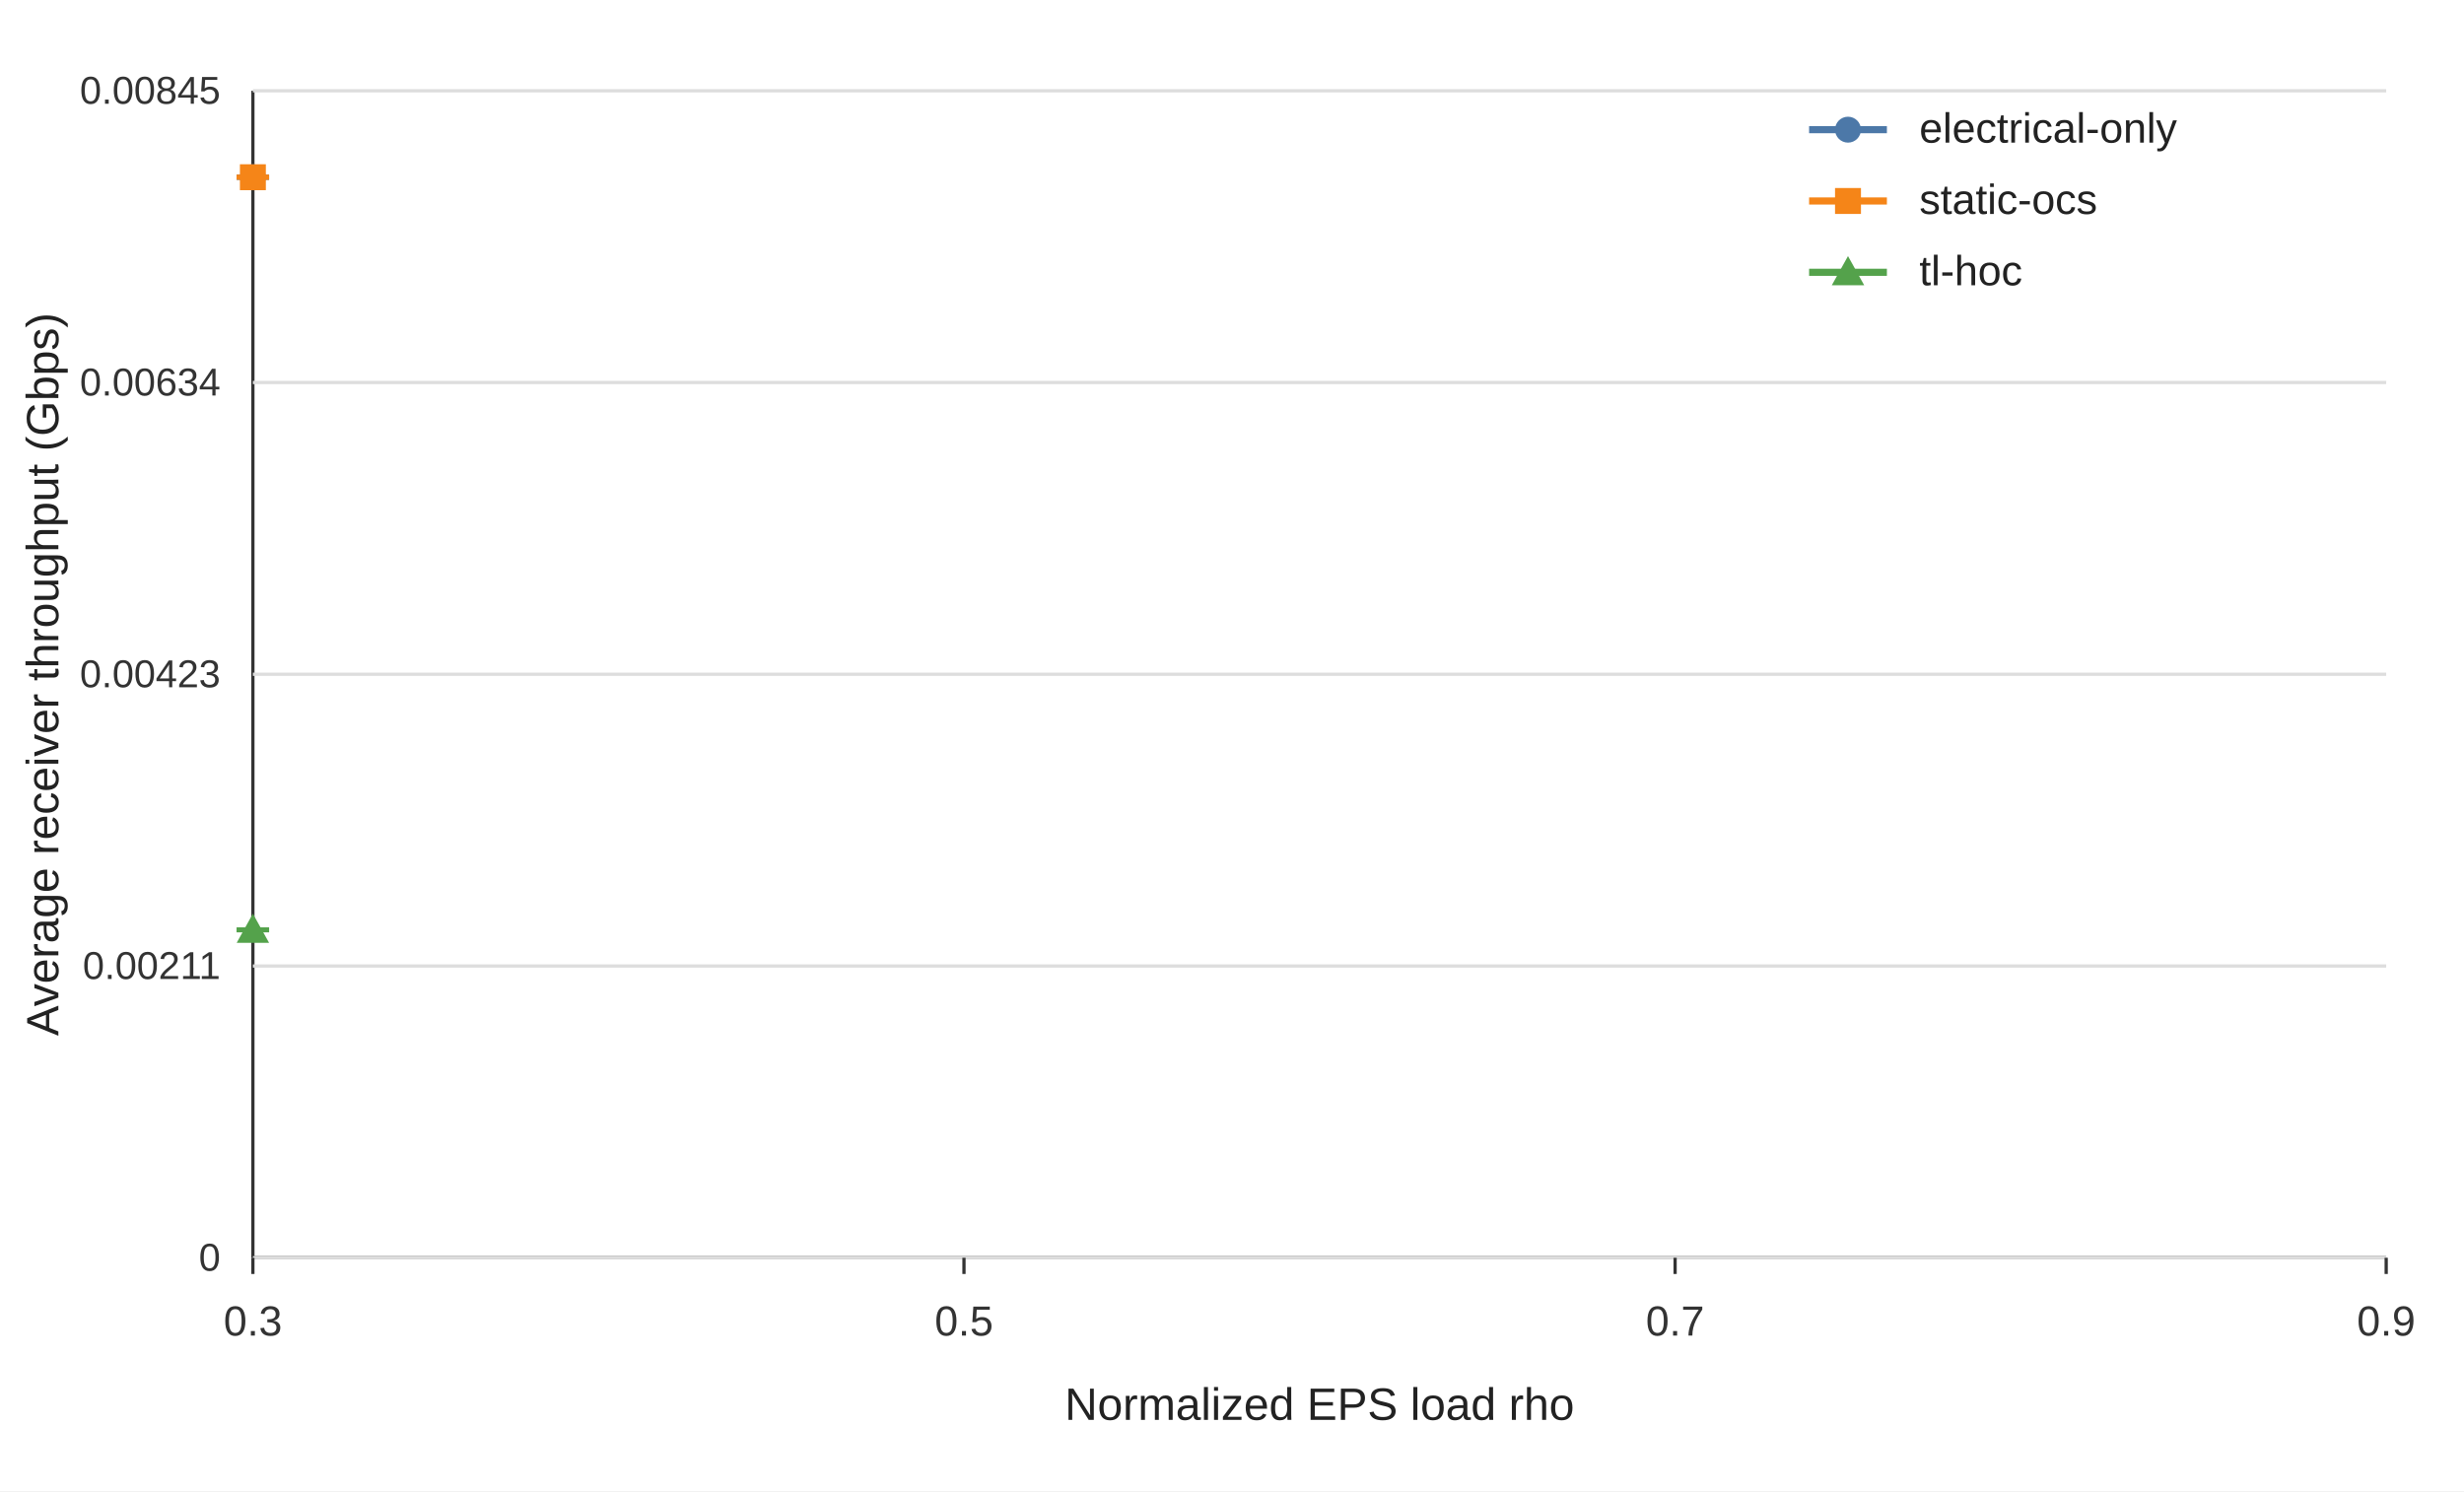
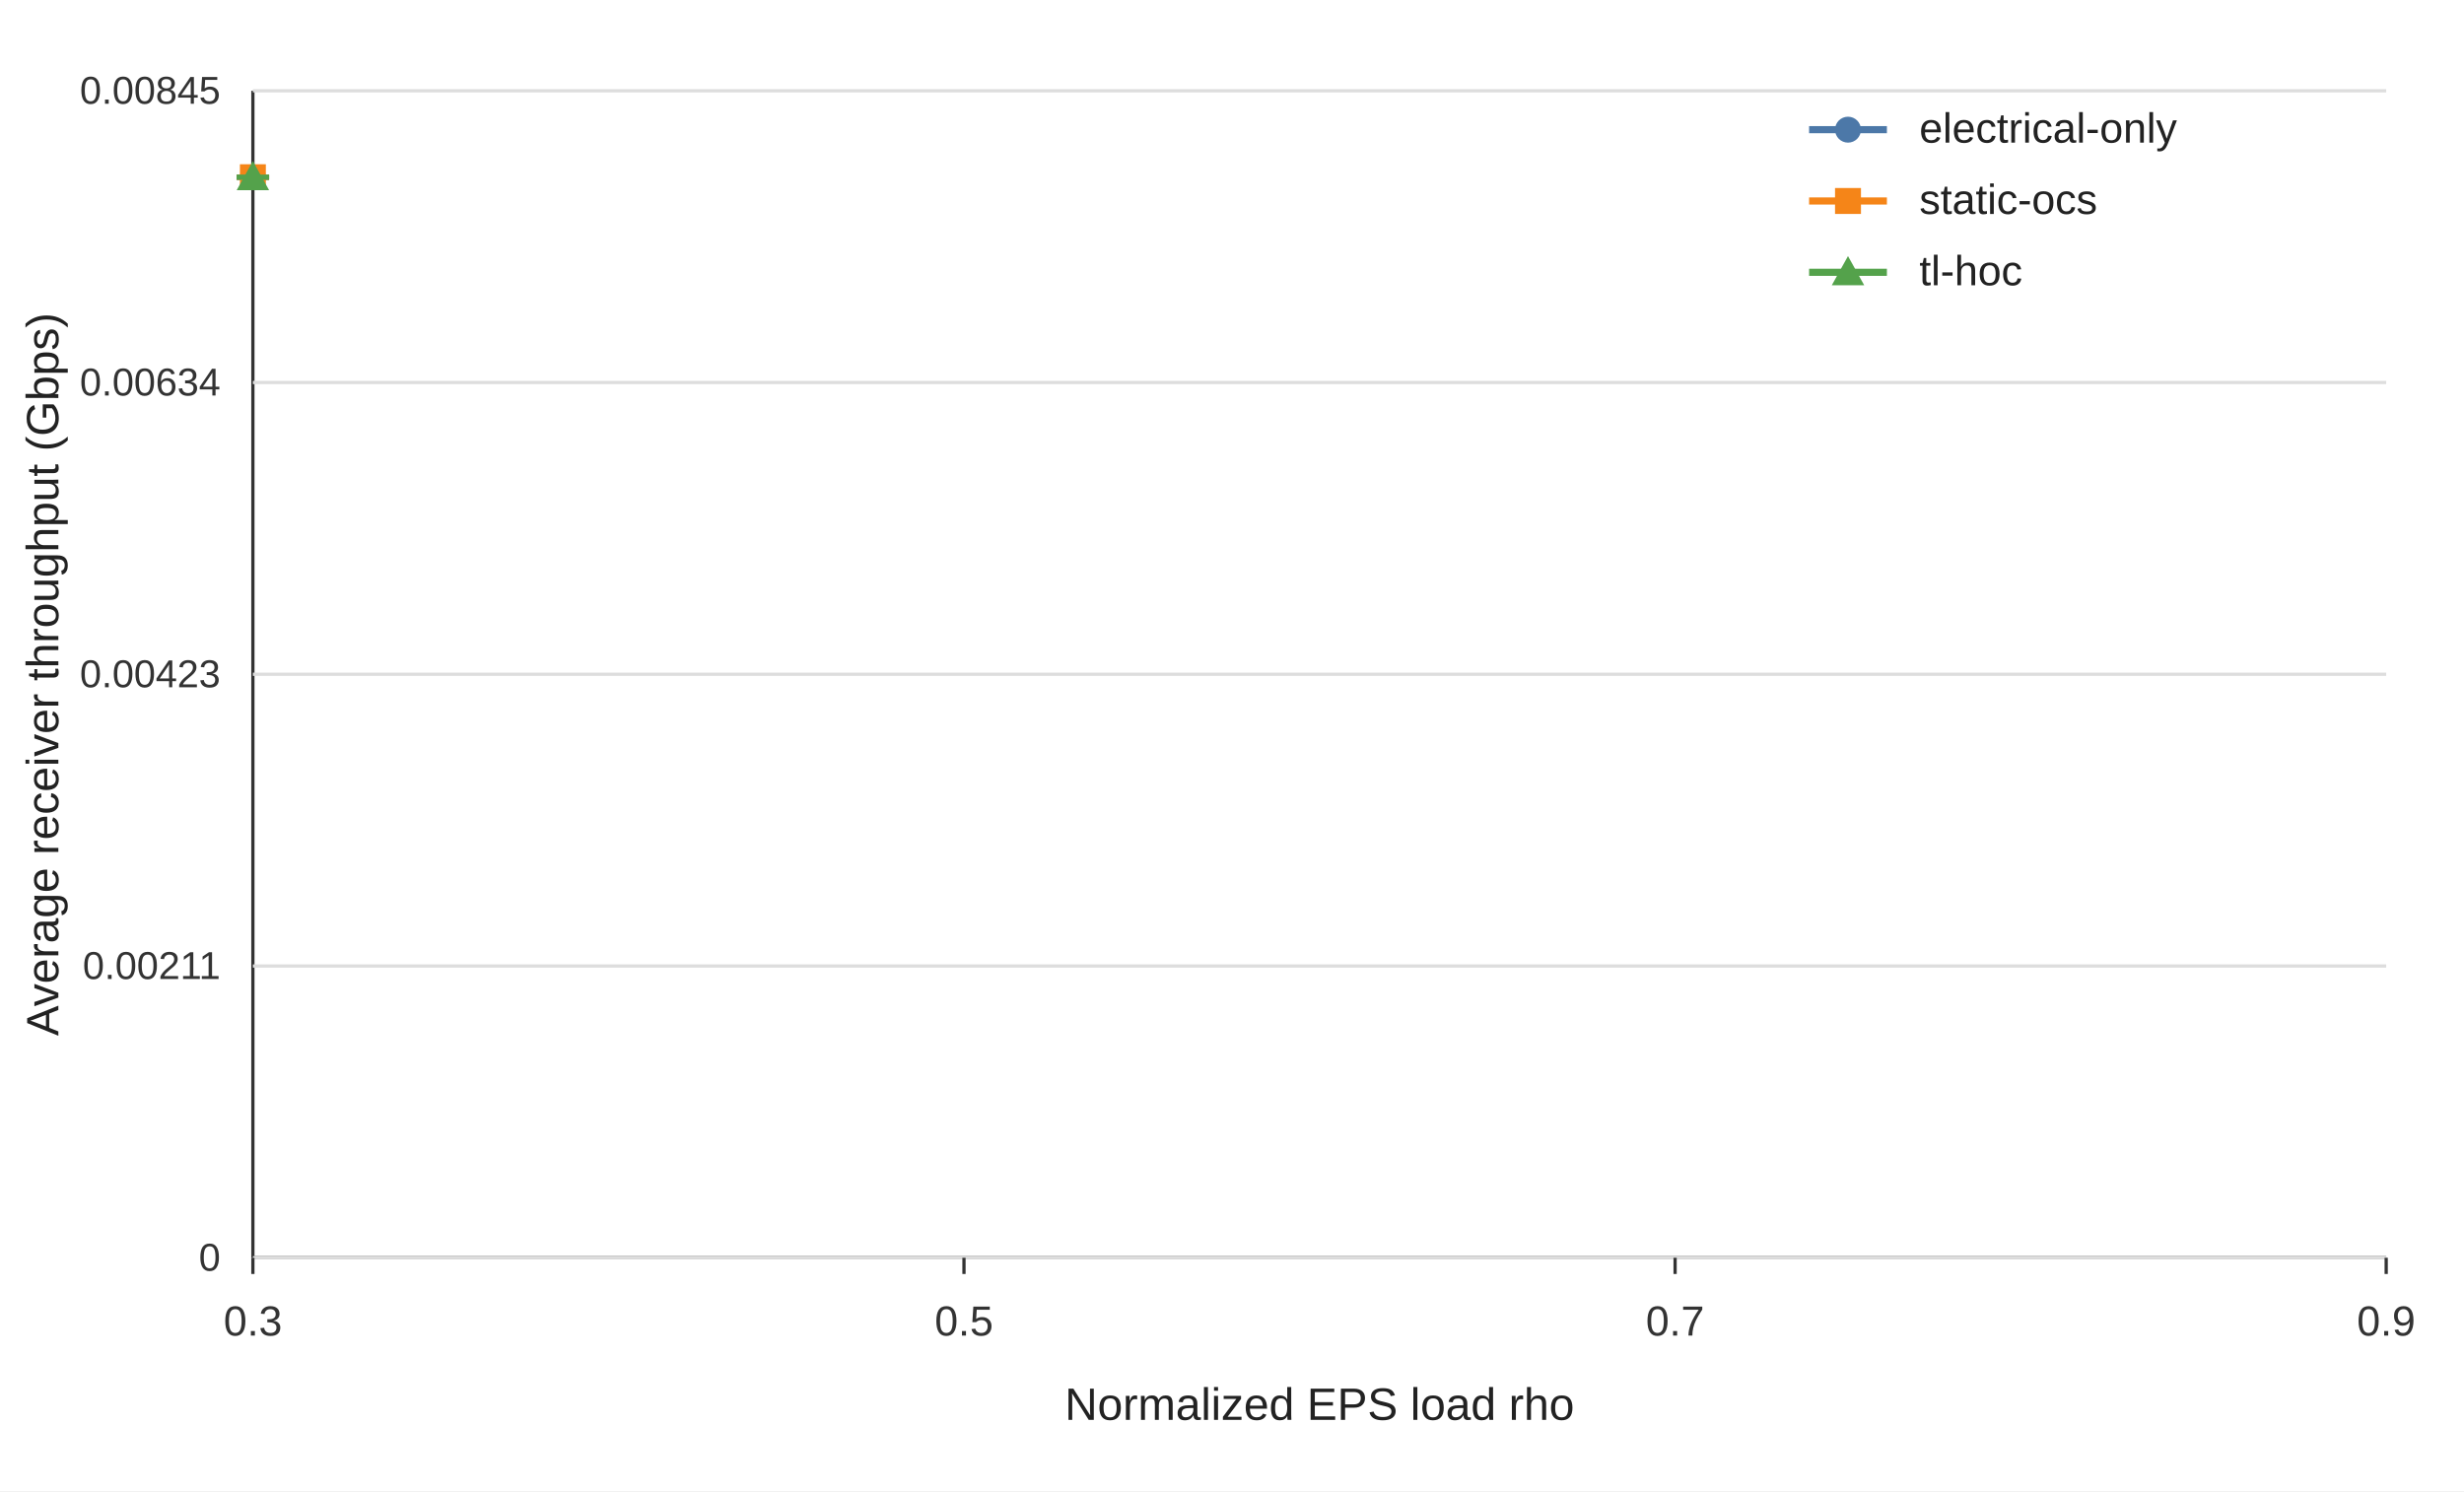
<svg xmlns="http://www.w3.org/2000/svg" width="760" height="460" viewBox="0 0 760 460">
  <rect width="100%" height="100%" fill="white" />
  <line x1="78" y1="28" x2="78" y2="388" stroke="#333" stroke-width="1" />
  <line x1="78" y1="388" x2="736" y2="388" stroke="#333" stroke-width="1" />
  <line x1="78" y1="388.00" x2="736" y2="388.00" stroke="#ddd" stroke-width="1" />
  <text x="68" y="392.00" text-anchor="end" font-family="Arial, sans-serif" font-size="12" fill="#333">0</text>
  <line x1="78" y1="298.00" x2="736" y2="298.00" stroke="#ddd" stroke-width="1" />
  <text x="68" y="302.00" text-anchor="end" font-family="Arial, sans-serif" font-size="12" fill="#333">0.00211</text>
  <line x1="78" y1="208.00" x2="736" y2="208.00" stroke="#ddd" stroke-width="1" />
  <text x="68" y="212.00" text-anchor="end" font-family="Arial, sans-serif" font-size="12" fill="#333">0.00423</text>
  <line x1="78" y1="118.00" x2="736" y2="118.00" stroke="#ddd" stroke-width="1" />
  <text x="68" y="122.00" text-anchor="end" font-family="Arial, sans-serif" font-size="12" fill="#333">0.00634</text>
  <line x1="78" y1="28.00" x2="736" y2="28.00" stroke="#ddd" stroke-width="1" />
  <text x="68" y="32.00" text-anchor="end" font-family="Arial, sans-serif" font-size="12" fill="#333">0.00845</text>
  <line x1="78.00" y1="388" x2="78.00" y2="393" stroke="#333" stroke-width="1" />
  <text x="78.00" y="412" text-anchor="middle" font-family="Arial, sans-serif" font-size="13" fill="#333">0.3</text>
  <line x1="297.33" y1="388" x2="297.33" y2="393" stroke="#333" stroke-width="1" />
  <text x="297.33" y="412" text-anchor="middle" font-family="Arial, sans-serif" font-size="13" fill="#333">0.5</text>
  <line x1="516.67" y1="388" x2="516.67" y2="393" stroke="#333" stroke-width="1" />
  <text x="516.67" y="412" text-anchor="middle" font-family="Arial, sans-serif" font-size="13" fill="#333">0.7</text>
  <line x1="736.00" y1="388" x2="736.00" y2="393" stroke="#333" stroke-width="1" />
  <text x="736.00" y="412" text-anchor="middle" font-family="Arial, sans-serif" font-size="13" fill="#333">0.9</text>
  <polyline points="78.00,54.67" fill="none" stroke="#4c78a8" stroke-width="2.2" stroke-linejoin="round" />
  <line x1="78.00" y1="54.67" x2="78.00" y2="54.67" stroke="#4c78a8" stroke-width="1.5" />
  <line x1="73.00" y1="54.67" x2="83.00" y2="54.67" stroke="#4c78a8" stroke-width="1.5" />
  <line x1="73.00" y1="54.67" x2="83.00" y2="54.67" stroke="#4c78a8" stroke-width="1.5" />
  <circle cx="78.00" cy="54.67" r="4" fill="#4c78a8" />
  <polyline points="78.00,54.67" fill="none" stroke="#f58518" stroke-width="2.2" stroke-linejoin="round" />
  <line x1="78.00" y1="54.67" x2="78.00" y2="54.67" stroke="#f58518" stroke-width="1.5" />
  <line x1="73.00" y1="54.67" x2="83.00" y2="54.67" stroke="#f58518" stroke-width="1.5" />
  <line x1="73.00" y1="54.67" x2="83.00" y2="54.67" stroke="#f58518" stroke-width="1.5" />
  <rect x="74.00" y="50.67" width="8" height="8" fill="#f58518" />
-   <polyline points="78.00,286.85" fill="none" stroke="#54a24b" stroke-width="2.2" stroke-linejoin="round" />
-   <line x1="78.00" y1="286.85" x2="78.00" y2="286.85" stroke="#54a24b" stroke-width="1.5" />
-   <line x1="73.00" y1="286.85" x2="83.00" y2="286.85" stroke="#54a24b" stroke-width="1.5" />
-   <line x1="73.00" y1="286.85" x2="83.00" y2="286.85" stroke="#54a24b" stroke-width="1.5" />
-   <path d="M 78.00 281.85 L 73.00 290.85 L 83.00 290.85 Z" fill="#54a24b" />
+   <polyline points="78.00,54.67" fill="none" stroke="#54a24b" stroke-width="2.2" stroke-linejoin="round" />
+   <line x1="78.00" y1="54.67" x2="78.00" y2="54.67" stroke="#54a24b" stroke-width="1.5" />
+   <line x1="73.00" y1="54.67" x2="83.00" y2="54.67" stroke="#54a24b" stroke-width="1.5" />
+   <line x1="73.00" y1="54.67" x2="83.00" y2="54.67" stroke="#54a24b" stroke-width="1.5" />
+   <path d="M 78.00 49.67 L 73.00 58.67 L 83.00 58.67 Z" fill="#54a24b" />
  <text x="407.00" y="438" text-anchor="middle" font-family="Arial, sans-serif" font-size="14" fill="#222">Normalized EPS load rho</text>
  <text x="18" y="208.00" text-anchor="middle" font-family="Arial, sans-serif" font-size="14" fill="#222" transform="rotate(-90 18 208.00)">Average receiver throughput (Gbps)</text>
  <line x1="558" y1="40" x2="582" y2="40" stroke="#4c78a8" stroke-width="2.2" />
  <circle cx="570.00" cy="40.00" r="4" fill="#4c78a8" />
  <text x="592" y="44" font-family="Arial, sans-serif" font-size="13" fill="#222">electrical-only</text>
  <line x1="558" y1="62" x2="582" y2="62" stroke="#f58518" stroke-width="2.2" />
  <rect x="566.00" y="58.00" width="8" height="8" fill="#f58518" />
  <text x="592" y="66" font-family="Arial, sans-serif" font-size="13" fill="#222">static-ocs</text>
  <line x1="558" y1="84" x2="582" y2="84" stroke="#54a24b" stroke-width="2.2" />
  <path d="M 570.00 79.00 L 565.00 88.00 L 575.00 88.00 Z" fill="#54a24b" />
  <text x="592" y="88" font-family="Arial, sans-serif" font-size="13" fill="#222">tl-hoc</text>
</svg>
